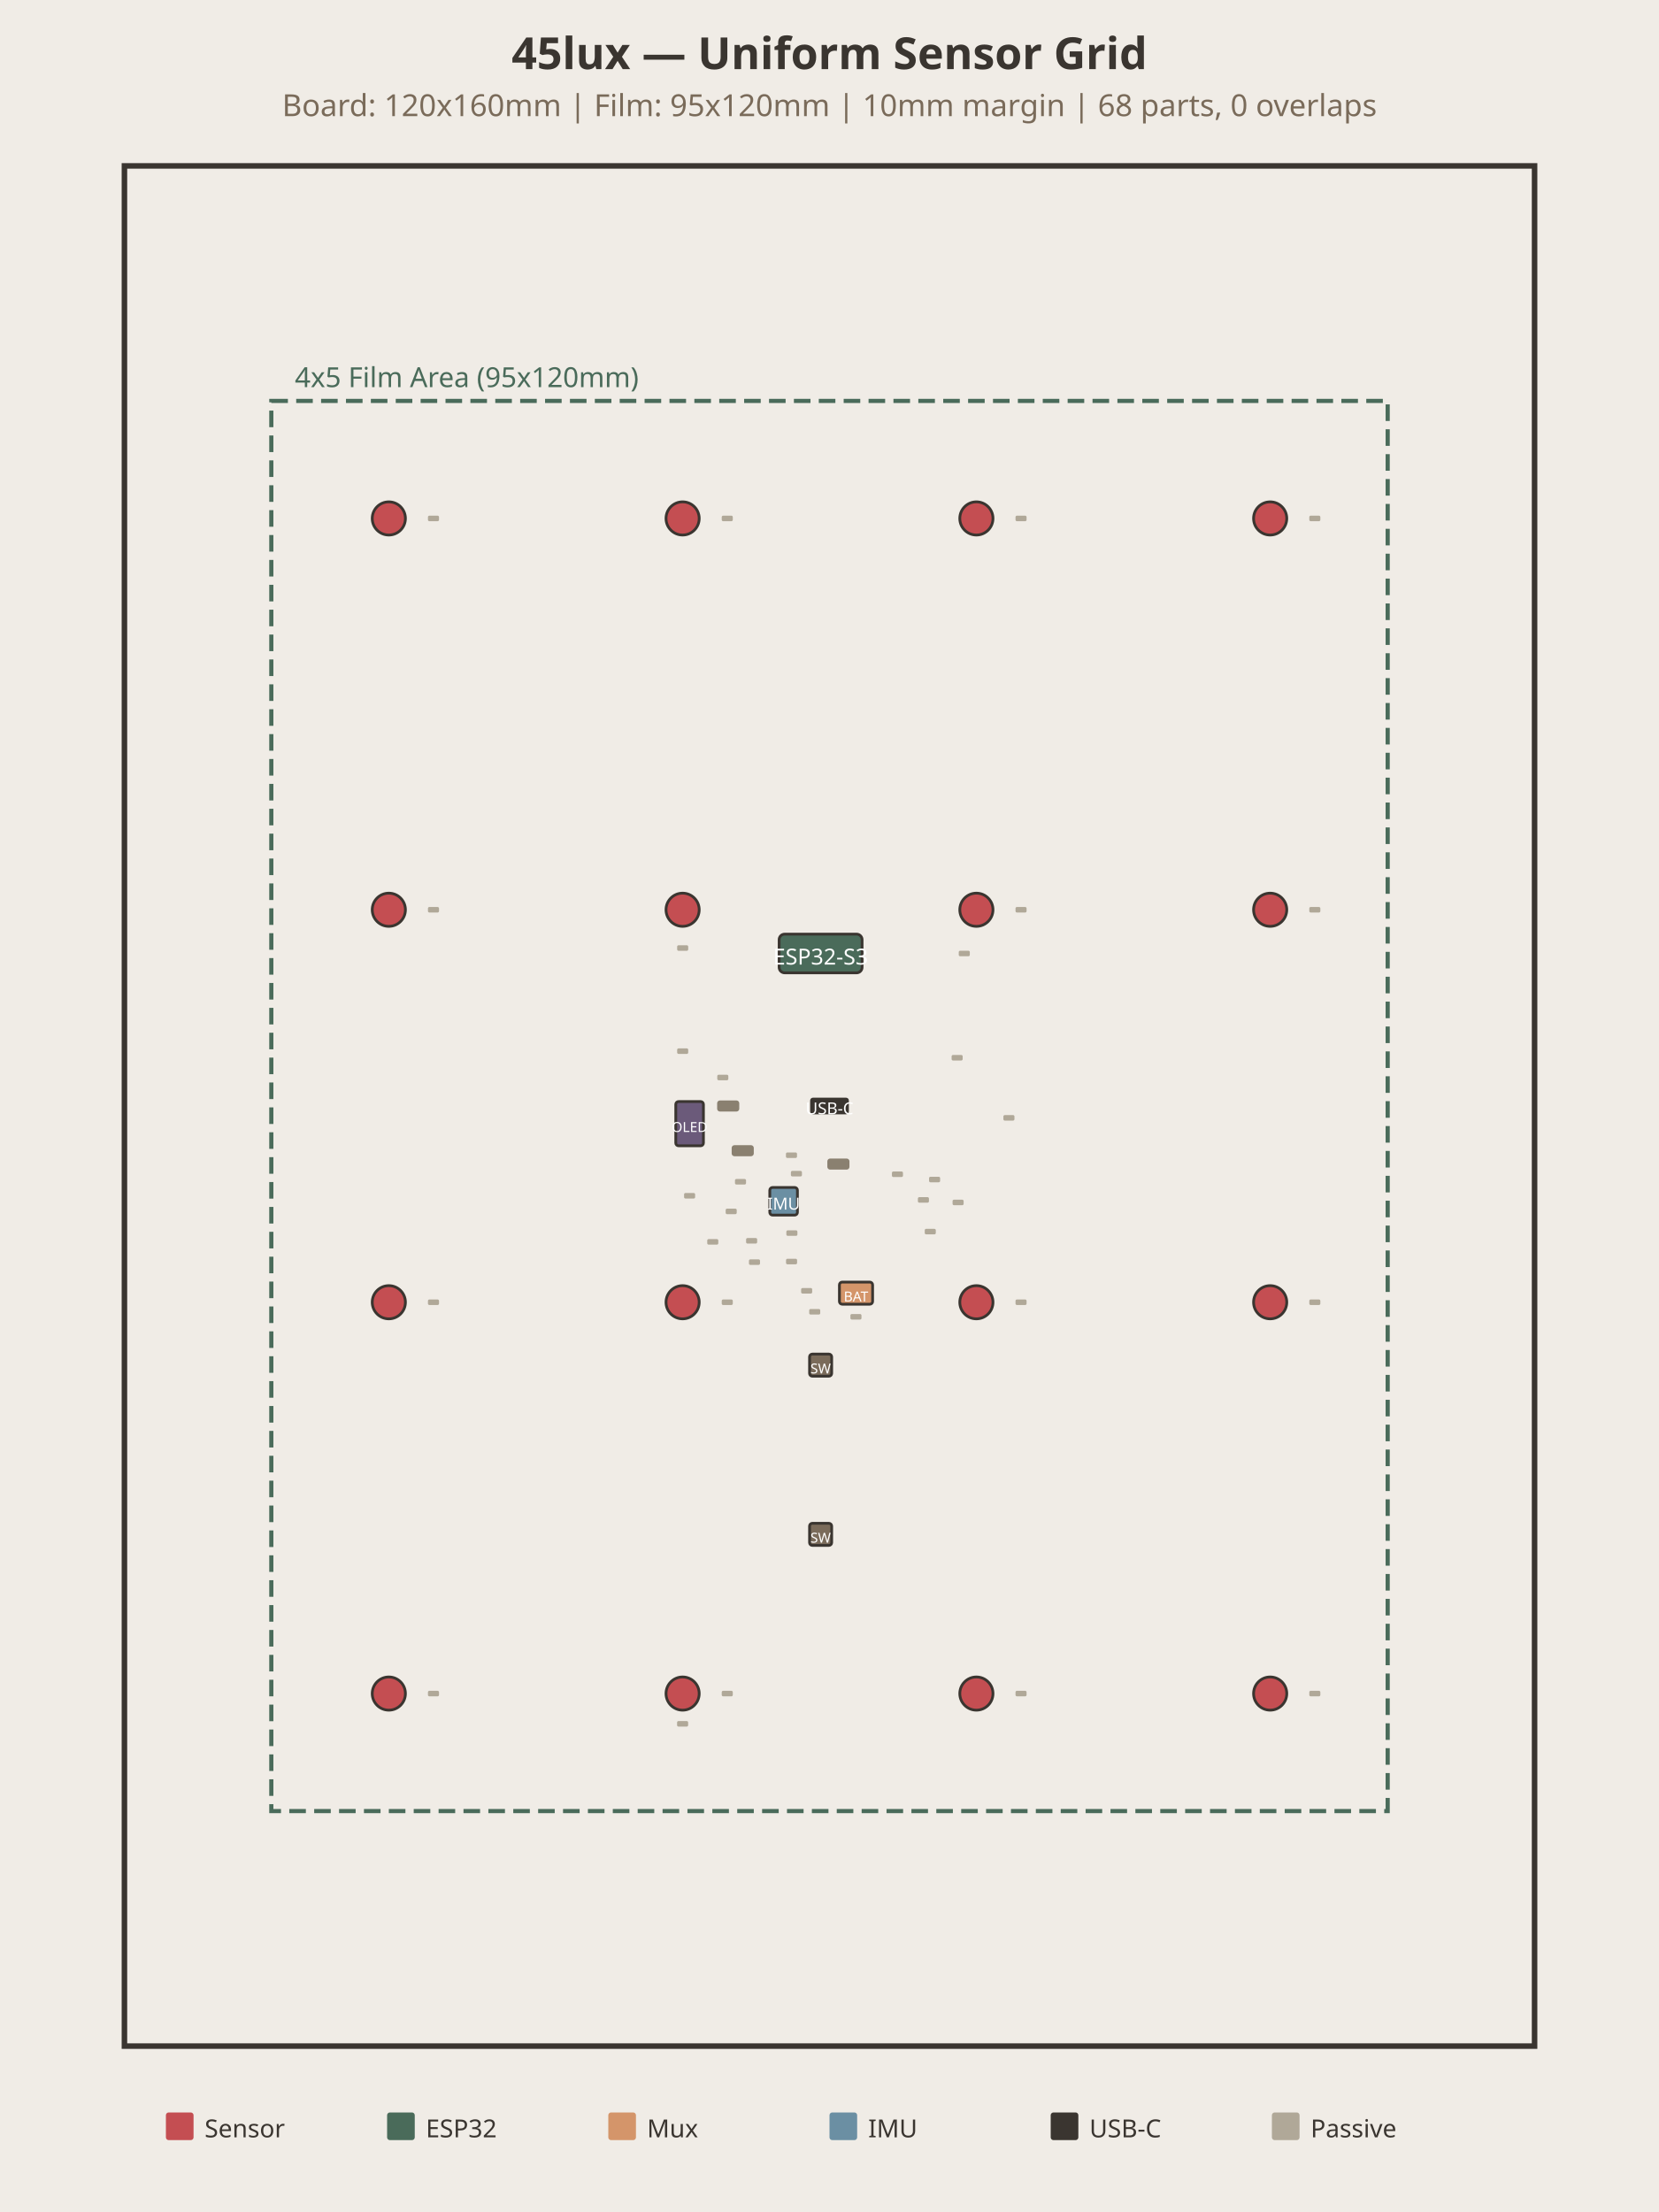
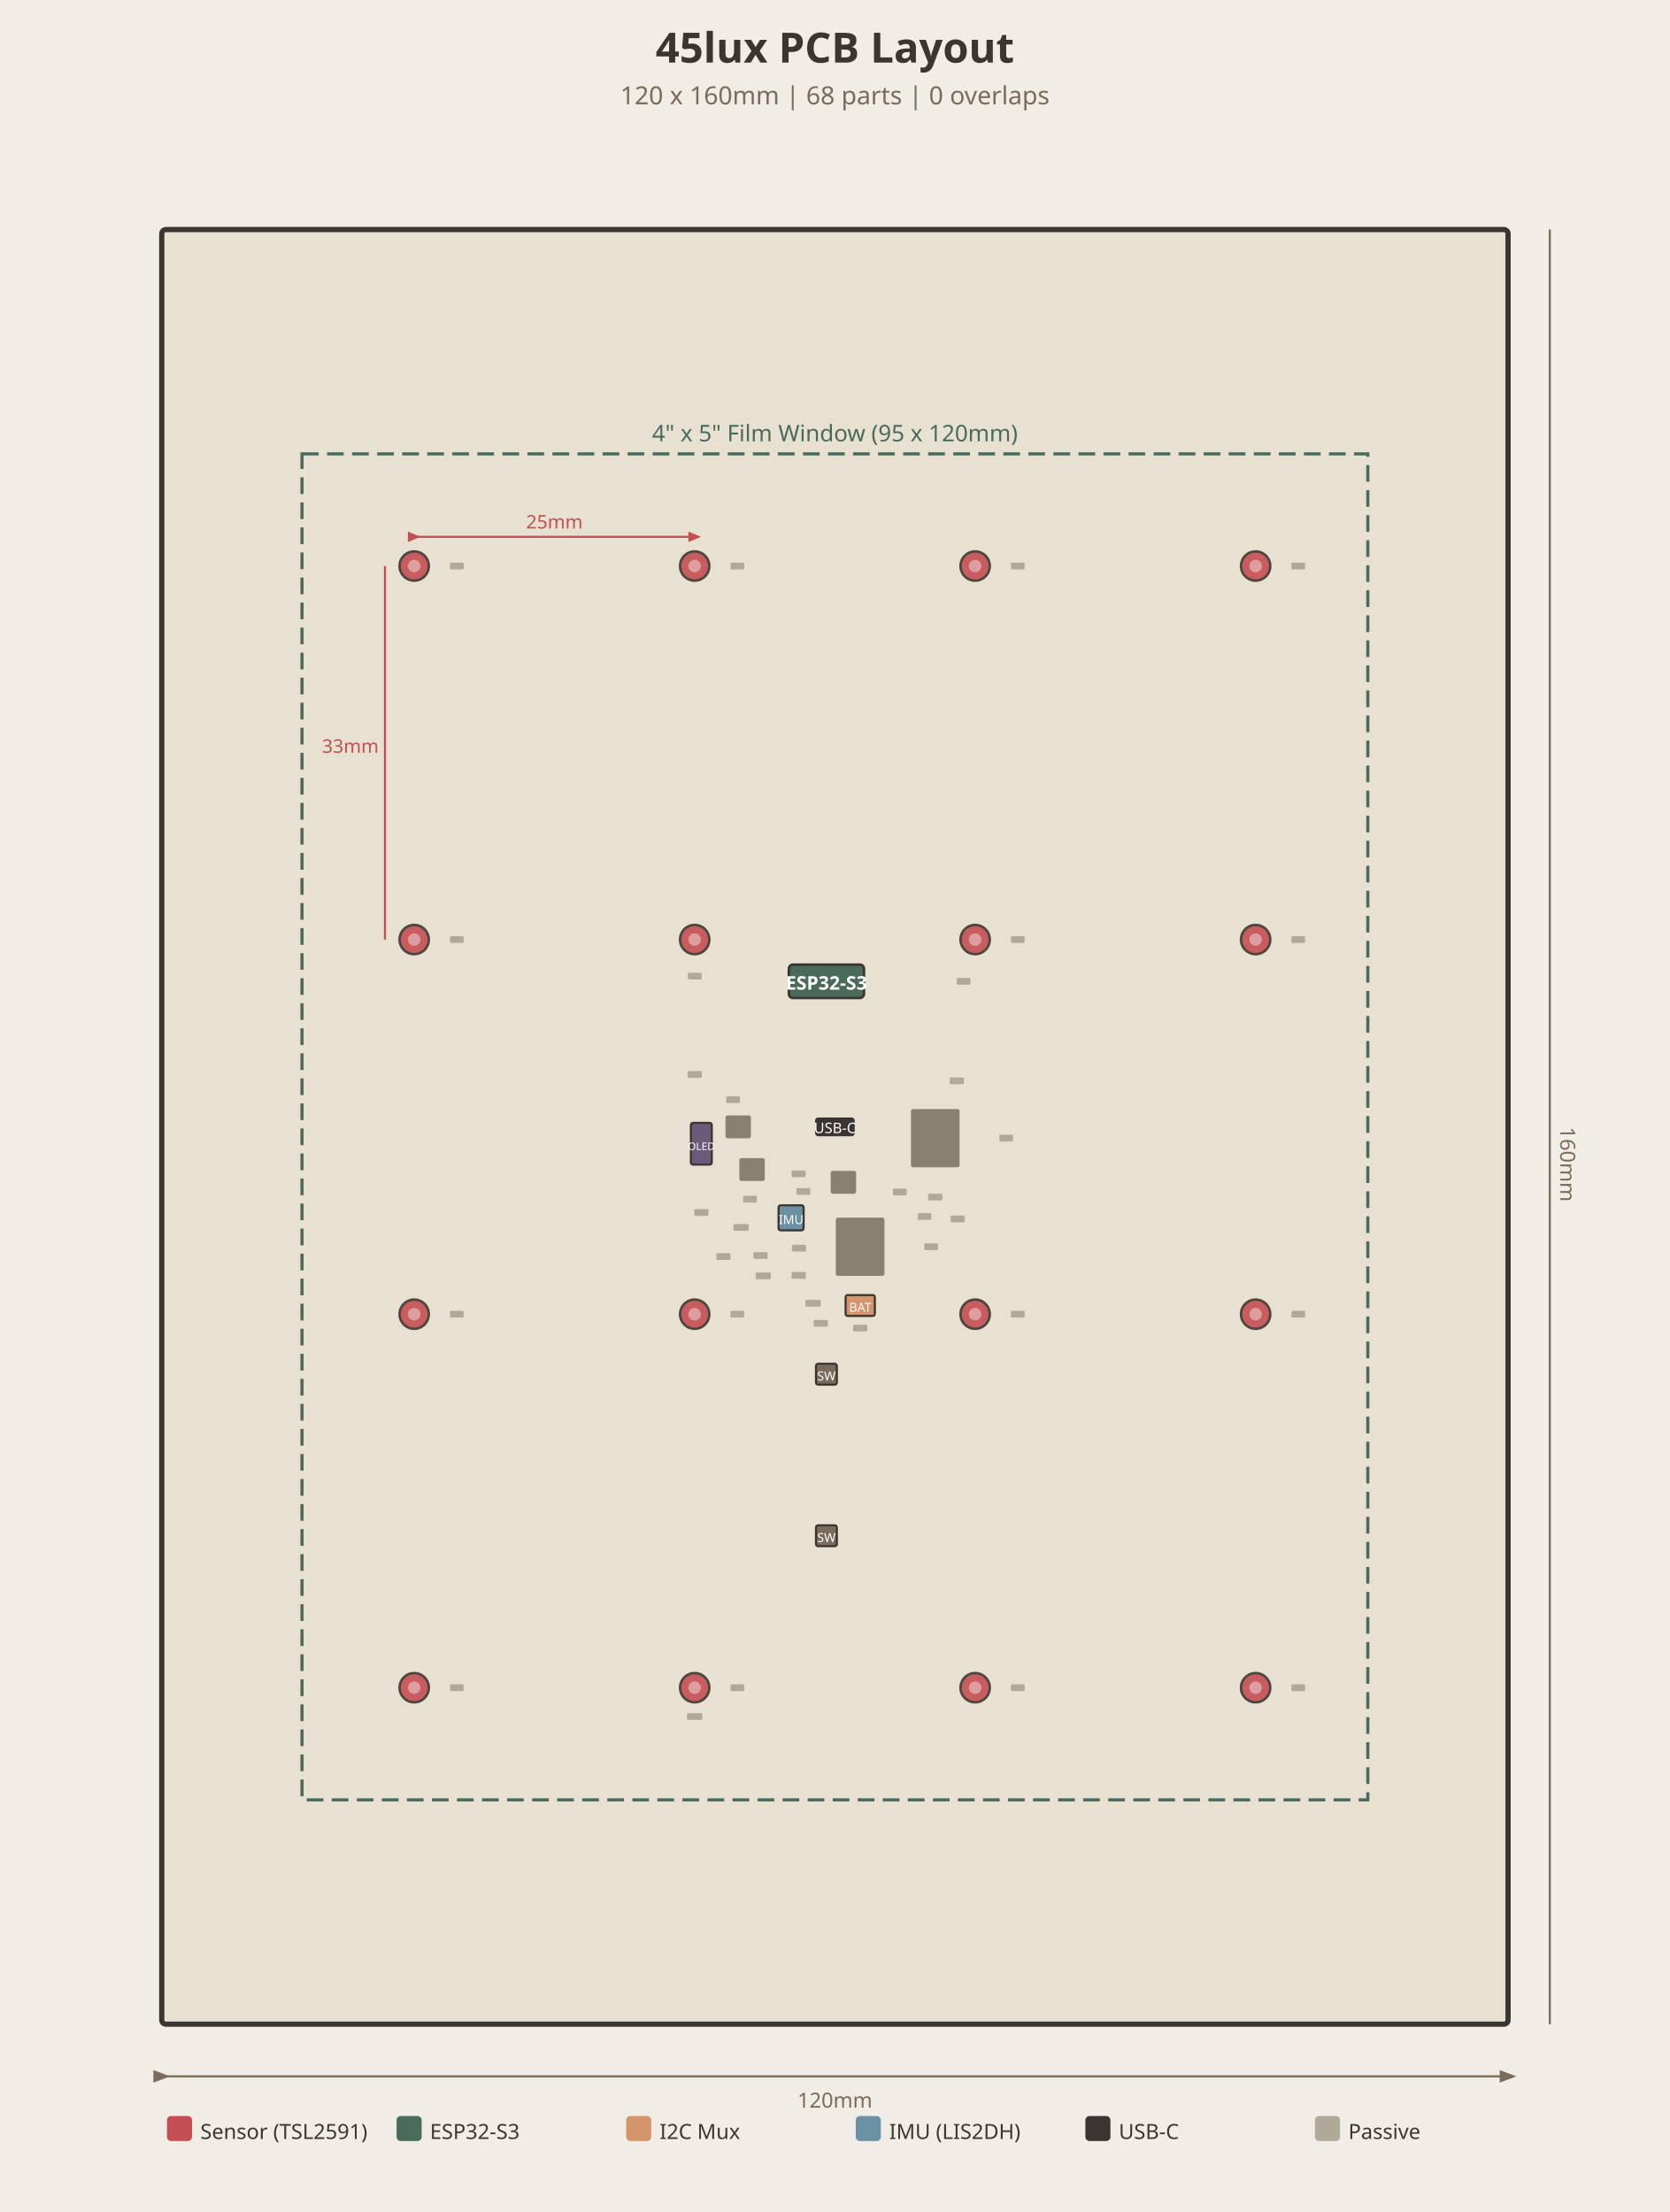
- <svg xmlns="http://www.w3.org/2000/svg" width="600" height="800" viewBox="0 0 600 800">
-   <rect width="600" height="800" fill="#f0ece6" />
-   <rect x="45.0" y="60.0" width="510.0" height="680.0" fill="none" stroke="#3a3530" stroke-width="2" />
-   <rect x="98.125" y="145.0" width="403.75" height="510.0" fill="none" stroke="#4a6b5a" stroke-width="1.5" stroke-dasharray="6,3" />
-   <text x="106.625" y="140.0" font-size="10" fill="#4a6b5a" font-family="sans-serif">4x5 Film Area (95x120mm)</text>
-   <circle cx="140.625" cy="187.5" r="6" fill="#c44e52" stroke="#3a3530" stroke-width="1" />
-   <circle cx="246.875" cy="187.5" r="6" fill="#c44e52" stroke="#3a3530" stroke-width="1" />
-   <circle cx="353.125" cy="187.5" r="6" fill="#c44e52" stroke="#3a3530" stroke-width="1" />
-   <circle cx="459.375" cy="187.5" r="6" fill="#c44e52" stroke="#3a3530" stroke-width="1" />
-   <circle cx="140.625" cy="329.025" r="6" fill="#c44e52" stroke="#3a3530" stroke-width="1" />
-   <circle cx="246.875" cy="329.025" r="6" fill="#c44e52" stroke="#3a3530" stroke-width="1" />
-   <circle cx="353.125" cy="329.025" r="6" fill="#c44e52" stroke="#3a3530" stroke-width="1" />
-   <circle cx="459.375" cy="329.025" r="6" fill="#c44e52" stroke="#3a3530" stroke-width="1" />
-   <circle cx="140.625" cy="470.975" r="6" fill="#c44e52" stroke="#3a3530" stroke-width="1" />
-   <circle cx="246.875" cy="470.975" r="6" fill="#c44e52" stroke="#3a3530" stroke-width="1" />
-   <circle cx="353.125" cy="470.975" r="6" fill="#c44e52" stroke="#3a3530" stroke-width="1" />
-   <circle cx="459.375" cy="470.975" r="6" fill="#c44e52" stroke="#3a3530" stroke-width="1" />
-   <circle cx="140.625" cy="612.5" r="6" fill="#c44e52" stroke="#3a3530" stroke-width="1" />
-   <circle cx="246.875" cy="612.5" r="6" fill="#c44e52" stroke="#3a3530" stroke-width="1" />
-   <circle cx="353.125" cy="612.5" r="6" fill="#c44e52" stroke="#3a3530" stroke-width="1" />
-   <circle cx="459.375" cy="612.5" r="6" fill="#c44e52" stroke="#3a3530" stroke-width="1" />
-   <rect x="293.0" y="397.0" width="14" height="6" fill="#3a3530" rx="1" />
-   <text x="300.0" y="403.0" text-anchor="middle" font-size="6" fill="white" font-family="sans-serif">USB-C</text>
-   <rect x="259.365" y="398.0" width="8" height="4" fill="#8a8070" stroke="none" rx="1" />
-   <rect x="264.618" y="414.168" width="8" height="4" fill="#8a8070" stroke="none" rx="1" />
-   <rect x="299.218" y="419.005" width="8" height="4" fill="#8a8070" stroke="none" rx="1" />
-   <rect x="281.787" y="337.843" width="30" height="14" fill="#4a6b5a" stroke="#3a3530" rx="2" />
-   <text x="296.787" y="348.843" text-anchor="middle" font-size="8" fill="white" font-family="sans-serif">ESP32-S3</text>
-   <rect x="278.404" y="429.462" width="10" height="10" fill="#6b8fa3" stroke="#3a3530" rx="1" />
-   <text x="283.404" y="437.462" text-anchor="middle" font-size="6" fill="white" font-family="sans-serif">IMU</text>
-   <rect x="244.402" y="398.392" width="10" height="16" fill="#6b5a7a" stroke="#3a3530" rx="1" />
-   <text x="249.402" y="409.392" text-anchor="middle" font-size="5" fill="white" font-family="sans-serif">OLED</text>
-   <rect x="322.574" y="423.686" width="4" height="2" fill="#b0a898" stroke="none" rx="0.5" />
-   <rect x="259.41" y="388.693" width="4" height="2" fill="#b0a898" stroke="none" rx="0.5" />
-   <rect x="261.025" y="611.5" width="4" height="2" fill="#b0a898" stroke="none" rx="0.5" />
-   <rect x="367.275" y="469.975" width="4" height="2" fill="#b0a898" stroke="none" rx="0.5" />
-   <rect x="261.025" y="469.975" width="4" height="2" fill="#b0a898" stroke="none" rx="0.5" />
-   <rect x="473.525" y="186.5" width="4" height="2" fill="#b0a898" stroke="none" rx="0.5" />
-   <rect x="362.891" y="403.283" width="4" height="2" fill="#b0a898" stroke="none" rx="0.5" />
-   <rect x="154.775" y="186.5" width="4" height="2" fill="#b0a898" stroke="none" rx="0.5" />
-   <rect x="334.443" y="444.426" width="4" height="2" fill="#b0a898" stroke="none" rx="0.5" />
-   <rect x="154.775" y="328.025" width="4" height="2" fill="#b0a898" stroke="none" rx="0.5" />
-   <rect x="367.275" y="611.5" width="4" height="2" fill="#b0a898" stroke="none" rx="0.5" />
-   <rect x="473.525" y="328.025" width="4" height="2" fill="#b0a898" stroke="none" rx="0.5" />
-   <rect x="473.525" y="611.5" width="4" height="2" fill="#b0a898" stroke="none" rx="0.5" />
-   <rect x="346.744" y="343.843" width="4" height="2" fill="#b0a898" stroke="none" rx="0.5" />
-   <rect x="367.275" y="186.5" width="4" height="2" fill="#b0a898" stroke="none" rx="0.5" />
-   <rect x="154.775" y="611.5" width="4" height="2" fill="#b0a898" stroke="none" rx="0.5" />
-   <rect x="367.275" y="328.025" width="4" height="2" fill="#b0a898" stroke="none" rx="0.5" />
-   <rect x="261.025" y="186.5" width="4" height="2" fill="#b0a898" stroke="none" rx="0.5" />
-   <rect x="244.901" y="341.867" width="4" height="2" fill="#b0a898" stroke="none" rx="0.5" />
-   <rect x="154.775" y="469.975" width="4" height="2" fill="#b0a898" stroke="none" rx="0.5" />
-   <rect x="286.032" y="423.47" width="4" height="2" fill="#b0a898" stroke="none" rx="0.5" />
-   <rect x="473.525" y="469.975" width="4" height="2" fill="#b0a898" stroke="none" rx="0.5" />
-   <rect x="265.814" y="426.397" width="4" height="2" fill="#b0a898" stroke="none" rx="0.5" />
-   <rect x="247.402" y="431.466" width="4" height="2" fill="#b0a898" stroke="none" rx="0.5" />
-   <rect x="336.009" y="425.595" width="4" height="2" fill="#b0a898" stroke="none" rx="0.5" />
-   <rect x="284.397" y="444.965" width="4" height="2" fill="#b0a898" stroke="none" rx="0.5" />
-   <rect x="284.247" y="416.803" width="4" height="2" fill="#b0a898" stroke="none" rx="0.5" />
-   <rect x="262.447" y="437.121" width="4" height="2" fill="#b0a898" stroke="none" rx="0.5" />
-   <rect x="269.836" y="447.754" width="4" height="2" fill="#b0a898" stroke="none" rx="0.5" />
-   <rect x="255.782" y="448.135" width="4" height="2" fill="#b0a898" stroke="none" rx="0.5" />
-   <rect x="270.868" y="455.467" width="4" height="2" fill="#b0a898" stroke="none" rx="0.5" />
-   <rect x="303.589" y="463.684" width="12" height="8" fill="#d4956a" stroke="#3a3530" rx="1" />
-   <text x="309.589" y="470.684" text-anchor="middle" font-size="5" fill="white" font-family="sans-serif">BAT</text>
-   <rect x="289.738" y="465.831" width="4" height="2" fill="#b0a898" stroke="none" rx="0.5" />
-   <rect x="244.902" y="379.161" width="4" height="2" fill="#b0a898" stroke="none" rx="0.5" />
-   <rect x="331.965" y="432.964" width="4" height="2" fill="#b0a898" stroke="none" rx="0.5" />
-   <rect x="344.161" y="381.544" width="4" height="2" fill="#b0a898" stroke="none" rx="0.5" />
-   <rect x="244.875" y="622.444" width="4" height="2" fill="#b0a898" stroke="none" rx="0.5" />
-   <rect x="344.509" y="433.883" width="4" height="2" fill="#b0a898" stroke="none" rx="0.5" />
-   <rect x="307.562" y="475.238" width="4" height="2" fill="#b0a898" stroke="none" rx="0.5" />
-   <rect x="292.787" y="489.721" width="8" height="8" fill="#7a6b5a" stroke="#3a3530" rx="1" />
-   <text x="296.787" y="496.721" text-anchor="middle" font-size="5" fill="white" font-family="sans-serif">SW</text>
-   <rect x="284.281" y="455.251" width="4" height="2" fill="#b0a898" stroke="none" rx="0.5" />
-   <rect x="292.787" y="550.921" width="8" height="8" fill="#7a6b5a" stroke="#3a3530" rx="1" />
-   <text x="296.787" y="557.921" text-anchor="middle" font-size="5" fill="white" font-family="sans-serif">SW</text>
-   <rect x="292.653" y="473.423" width="4" height="2" fill="#b0a898" stroke="none" rx="0.5" />
-   <text x="300.0" y="25" text-anchor="middle" font-size="16" fill="#3a3530" font-family="sans-serif" font-weight="bold">45lux — Uniform Sensor Grid</text>
-   <text x="300.0" y="42" text-anchor="middle" font-size="11" fill="#7a6b5a" font-family="sans-serif">Board: 120x160mm | Film: 95x120mm | 10mm margin | 68 parts, 0 overlaps</text>
-   <rect x="60" y="764" width="10" height="10" fill="#c44e52" rx="1" />
-   <text x="74" y="773" font-size="9" fill="#3a3530" font-family="sans-serif">Sensor</text>
-   <rect x="140" y="764" width="10" height="10" fill="#4a6b5a" rx="1" />
-   <text x="154" y="773" font-size="9" fill="#3a3530" font-family="sans-serif">ESP32</text>
-   <rect x="220" y="764" width="10" height="10" fill="#d4956a" rx="1" />
-   <text x="234" y="773" font-size="9" fill="#3a3530" font-family="sans-serif">Mux</text>
-   <rect x="300" y="764" width="10" height="10" fill="#6b8fa3" rx="1" />
-   <text x="314" y="773" font-size="9" fill="#3a3530" font-family="sans-serif">IMU</text>
-   <rect x="380" y="764" width="10" height="10" fill="#3a3530" rx="1" />
-   <text x="394" y="773" font-size="9" fill="#3a3530" font-family="sans-serif">USB-C</text>
-   <rect x="460" y="764" width="10" height="10" fill="#b0a898" rx="1" />
-   <text x="474" y="773" font-size="9" fill="#3a3530" font-family="sans-serif">Passive</text>
+ <svg xmlns="http://www.w3.org/2000/svg" width="800" height="1060" viewBox="0 0 800 1060">
+   <style>text { font-family: "Nunito", sans-serif; }</style>
+   <rect width="800" height="1060" fill="#f0ece6" />
+   <text x="400.0" y="30" text-anchor="middle" font-size="20" fill="#3a3530" font-weight="bold">45lux PCB Layout</text>
+   <text x="400.0" y="50" text-anchor="middle" font-size="12" fill="#7a6b5a">120 x 160mm | 68 parts | 0 overlaps</text>
+   <rect x="77.5" y="110.0" width="645.0" height="860.0" fill="#e8e0d0" stroke="#3a3530" stroke-width="2.5" rx="2" />
+   <rect x="144.688" y="217.5" width="510.625" height="645.0" fill="none" stroke="#4a6b5a" stroke-width="1.5" stroke-dasharray="8,4" />
+   <text x="400.0" y="211.5" text-anchor="middle" font-size="11" fill="#4a6b5a">4" x 5" Film Window (95 x 120mm)</text>
+   <line x1="77.5" y1="995.0" x2="722.5" y2="995.0" stroke="#7a6b5a" stroke-width="1" marker-start="url(#arr)" marker-end="url(#arr)" />
+   <text x="400.0" y="1010.0" text-anchor="middle" font-size="10" fill="#7a6b5a">120mm</text>
+   <line x1="742.5" y1="110.0" x2="742.5" y2="970.0" stroke="#7a6b5a" stroke-width="1" />
+   <text x="747.5" y="540.0" font-size="10" fill="#7a6b5a" transform="rotate(90,747.5,540.0)">160mm</text>
+   <defs>
+     <marker id="arr" markerWidth="8" markerHeight="6" refX="4" refY="3" orient="auto">
+       <path d="M0,0 L8,3 L0,6 Z" fill="#7a6b5a" />
+     </marker>
+   </defs>
+   <circle cx="198.438" cy="271.25" r="7" fill="#c44e52" stroke="#3a3530" stroke-width="1.2" opacity="0.9" />
+   <circle cx="198.438" cy="271.25" r="3" fill="white" opacity="0.4" />
+   <circle cx="332.812" cy="271.25" r="7" fill="#c44e52" stroke="#3a3530" stroke-width="1.2" opacity="0.9" />
+   <circle cx="332.812" cy="271.25" r="3" fill="white" opacity="0.4" />
+   <circle cx="467.188" cy="271.25" r="7" fill="#c44e52" stroke="#3a3530" stroke-width="1.2" opacity="0.9" />
+   <circle cx="467.188" cy="271.25" r="3" fill="white" opacity="0.4" />
+   <circle cx="601.562" cy="271.25" r="7" fill="#c44e52" stroke="#3a3530" stroke-width="1.2" opacity="0.9" />
+   <circle cx="601.562" cy="271.25" r="3" fill="white" opacity="0.4" />
+   <circle cx="198.438" cy="450.238" r="7" fill="#c44e52" stroke="#3a3530" stroke-width="1.2" opacity="0.9" />
+   <circle cx="198.438" cy="450.238" r="3" fill="white" opacity="0.4" />
+   <circle cx="332.812" cy="450.238" r="7" fill="#c44e52" stroke="#3a3530" stroke-width="1.2" opacity="0.9" />
+   <circle cx="332.812" cy="450.238" r="3" fill="white" opacity="0.4" />
+   <circle cx="467.188" cy="450.238" r="7" fill="#c44e52" stroke="#3a3530" stroke-width="1.2" opacity="0.9" />
+   <circle cx="467.188" cy="450.238" r="3" fill="white" opacity="0.4" />
+   <circle cx="601.562" cy="450.238" r="7" fill="#c44e52" stroke="#3a3530" stroke-width="1.2" opacity="0.9" />
+   <circle cx="601.562" cy="450.238" r="3" fill="white" opacity="0.4" />
+   <circle cx="198.438" cy="629.763" r="7" fill="#c44e52" stroke="#3a3530" stroke-width="1.2" opacity="0.9" />
+   <circle cx="198.438" cy="629.763" r="3" fill="white" opacity="0.4" />
+   <circle cx="332.812" cy="629.763" r="7" fill="#c44e52" stroke="#3a3530" stroke-width="1.2" opacity="0.9" />
+   <circle cx="332.812" cy="629.763" r="3" fill="white" opacity="0.4" />
+   <circle cx="467.188" cy="629.763" r="7" fill="#c44e52" stroke="#3a3530" stroke-width="1.2" opacity="0.9" />
+   <circle cx="467.188" cy="629.763" r="3" fill="white" opacity="0.4" />
+   <circle cx="601.562" cy="629.763" r="7" fill="#c44e52" stroke="#3a3530" stroke-width="1.2" opacity="0.9" />
+   <circle cx="601.562" cy="629.763" r="3" fill="white" opacity="0.4" />
+   <circle cx="198.438" cy="808.75" r="7" fill="#c44e52" stroke="#3a3530" stroke-width="1.2" opacity="0.9" />
+   <circle cx="198.438" cy="808.75" r="3" fill="white" opacity="0.4" />
+   <circle cx="332.812" cy="808.75" r="7" fill="#c44e52" stroke="#3a3530" stroke-width="1.2" opacity="0.9" />
+   <circle cx="332.812" cy="808.75" r="3" fill="white" opacity="0.4" />
+   <circle cx="467.188" cy="808.75" r="7" fill="#c44e52" stroke="#3a3530" stroke-width="1.2" opacity="0.9" />
+   <circle cx="467.188" cy="808.75" r="3" fill="white" opacity="0.4" />
+   <circle cx="601.562" cy="808.75" r="7" fill="#c44e52" stroke="#3a3530" stroke-width="1.2" opacity="0.9" />
+   <circle cx="601.562" cy="808.75" r="3" fill="white" opacity="0.4" />
+   <rect x="391.0" y="536.0" width="18" height="8" fill="#3a3530" stroke="#3a3530" rx="1" stroke-width="1" />
+   <text x="400.0" y="543.0" text-anchor="middle" font-size="7" fill="white">USB-C</text>
+   <rect x="347.58" y="534.518" width="12.174" height="10.965" fill="#8a8070" stroke="none" rx="1" />
+   <rect x="354.224" y="554.965" width="12.174" height="10.965" fill="#8a8070" stroke="none" rx="1" />
+   <rect x="397.982" y="561.083" width="12.174" height="10.965" fill="#8a8070" stroke="none" rx="1" />
+   <rect x="377.937" y="462.243" width="36" height="16" fill="#4a6b5a" stroke="#3a3530" rx="2" stroke-width="1.2" />
+   <text x="395.937" y="474.243" text-anchor="middle" font-size="9" fill="white" font-weight="bold">ESP32-S3</text>
+   <rect x="436.421" y="531.468" width="23.301" height="27.896" fill="#8a8070" stroke="none" rx="1" />
+   <rect x="400.443" y="583.502" width="23.301" height="27.896" fill="#8a8070" stroke="none" rx="1" />
+   <rect x="373.011" y="577.584" width="12" height="12" fill="#6b8fa3" stroke="#3a3530" rx="1" stroke-width="1" />
+   <text x="379.011" y="586.584" text-anchor="middle" font-size="6" fill="white">IMU</text>
+   <rect x="331.009" y="538.084" width="10" height="20" fill="#6b5a7a" stroke="#3a3530" rx="1" stroke-width="1" />
+   <text x="336.009" y="551.084" text-anchor="middle" font-size="5" fill="white">OLED</text>
+   <rect x="427.8" y="569.607" width="6.558" height="3.225" fill="#b0a898" stroke="none" rx="0.5" />
+   <rect x="347.917" y="525.352" width="6.558" height="3.225" fill="#b0a898" stroke="none" rx="0.5" />
+   <rect x="349.959" y="807.138" width="6.558" height="3.225" fill="#b0a898" stroke="none" rx="0.5" />
+   <rect x="484.334" y="628.15" width="6.558" height="3.225" fill="#b0a898" stroke="none" rx="0.5" />
+   <rect x="349.959" y="628.15" width="6.558" height="3.225" fill="#b0a898" stroke="none" rx="0.5" />
+   <rect x="618.709" y="269.637" width="6.558" height="3.225" fill="#b0a898" stroke="none" rx="0.5" />
+   <rect x="478.789" y="543.804" width="6.558" height="3.225" fill="#b0a898" stroke="none" rx="0.5" />
+   <rect x="215.584" y="269.637" width="6.558" height="3.225" fill="#b0a898" stroke="none" rx="0.5" />
+   <rect x="442.812" y="595.838" width="6.558" height="3.225" fill="#b0a898" stroke="none" rx="0.5" />
+   <rect x="215.584" y="448.625" width="6.558" height="3.225" fill="#b0a898" stroke="none" rx="0.5" />
+   <rect x="484.334" y="807.138" width="6.558" height="3.225" fill="#b0a898" stroke="none" rx="0.5" />
+   <rect x="618.709" y="448.625" width="6.558" height="3.225" fill="#b0a898" stroke="none" rx="0.5" />
+   <rect x="618.709" y="807.138" width="6.558" height="3.225" fill="#b0a898" stroke="none" rx="0.5" />
+   <rect x="458.368" y="468.631" width="6.558" height="3.225" fill="#b0a898" stroke="none" rx="0.5" />
+   <rect x="484.334" y="269.637" width="6.558" height="3.225" fill="#b0a898" stroke="none" rx="0.5" />
+   <rect x="215.584" y="807.138" width="6.558" height="3.225" fill="#b0a898" stroke="none" rx="0.5" />
+   <rect x="484.334" y="448.625" width="6.558" height="3.225" fill="#b0a898" stroke="none" rx="0.5" />
+   <rect x="349.959" y="269.637" width="6.558" height="3.225" fill="#b0a898" stroke="none" rx="0.5" />
+   <rect x="329.567" y="466.131" width="6.558" height="3.225" fill="#b0a898" stroke="none" rx="0.5" />
+   <rect x="215.584" y="628.15" width="6.558" height="3.225" fill="#b0a898" stroke="none" rx="0.5" />
+   <rect x="381.585" y="569.334" width="6.558" height="3.225" fill="#b0a898" stroke="none" rx="0.5" />
+   <rect x="618.709" y="628.15" width="6.558" height="3.225" fill="#b0a898" stroke="none" rx="0.5" />
+   <rect x="356.015" y="573.037" width="6.558" height="3.225" fill="#b0a898" stroke="none" rx="0.5" />
+   <rect x="332.622" y="579.447" width="6.772" height="3.225" fill="#b0a898" stroke="none" rx="0.5" />
+   <rect x="444.685" y="572.023" width="6.772" height="3.225" fill="#b0a898" stroke="none" rx="0.5" />
+   <rect x="379.41" y="596.52" width="6.772" height="3.225" fill="#b0a898" stroke="none" rx="0.5" />
+   <rect x="379.22" y="560.903" width="6.772" height="3.225" fill="#b0a898" stroke="none" rx="0.5" />
+   <rect x="351.381" y="586.599" width="7.31" height="3.225" fill="#b0a898" stroke="none" rx="0.5" />
+   <rect x="360.995" y="600.047" width="6.772" height="3.225" fill="#b0a898" stroke="none" rx="0.5" />
+   <rect x="343.22" y="600.529" width="6.772" height="3.225" fill="#b0a898" stroke="none" rx="0.5" />
+   <rect x="362.058" y="609.801" width="7.256" height="3.225" fill="#b0a898" stroke="none" rx="0.5" />
+   <rect x="405.127" y="620.6" width="14" height="10" fill="#d4956a" stroke="#3a3530" rx="1" stroke-width="1" />
+   <text x="412.127" y="628.6" text-anchor="middle" font-size="6" fill="white">BAT</text>
+   <rect x="385.896" y="622.909" width="7.31" height="3.225" fill="#b0a898" stroke="none" rx="0.5" />
+   <rect x="329.46" y="513.297" width="6.772" height="3.225" fill="#b0a898" stroke="none" rx="0.5" />
+   <rect x="439.677" y="581.342" width="6.558" height="3.225" fill="#b0a898" stroke="none" rx="0.5" />
+   <rect x="454.993" y="516.31" width="6.772" height="3.225" fill="#b0a898" stroke="none" rx="0.5" />
+   <rect x="329.158" y="820.978" width="7.31" height="3.225" fill="#b0a898" stroke="none" rx="0.5" />
+   <rect x="455.435" y="582.504" width="6.772" height="3.225" fill="#b0a898" stroke="none" rx="0.5" />
+   <rect x="408.707" y="634.807" width="6.772" height="3.225" fill="#b0a898" stroke="none" rx="0.5" />
+   <rect x="390.937" y="653.529" width="10" height="10" fill="#7a6b5a" stroke="#3a3530" rx="1" stroke-width="1" />
+   <text x="395.937" y="661.529" text-anchor="middle" font-size="6" fill="white">SW</text>
+   <rect x="379.263" y="609.528" width="6.772" height="3.225" fill="#b0a898" stroke="none" rx="0.5" />
+   <rect x="390.937" y="730.929" width="10" height="10" fill="#7a6b5a" stroke="#3a3530" rx="1" stroke-width="1" />
+   <text x="395.937" y="738.929" text-anchor="middle" font-size="6" fill="white">SW</text>
+   <rect x="389.851" y="632.51" width="6.772" height="3.225" fill="#b0a898" stroke="none" rx="0.5" />
+   <line x1="198.438" y1="257.25" x2="332.812" y2="257.25" stroke="#c44e52" stroke-width="1" marker-start="url(#arr2)" marker-end="url(#arr2)" />
+   <text x="265.625" y="253.25" text-anchor="middle" font-size="9" fill="#c44e52">25mm</text>
+   <line x1="184.438" y1="271.25" x2="184.438" y2="450.238" stroke="#c44e52" stroke-width="1" />
+   <text x="181.438" y="360.744" text-anchor="end" font-size="9" fill="#c44e52">33mm</text>
+   <defs>
+     <marker id="arr2" markerWidth="6" markerHeight="5" refX="3" refY="2.5" orient="auto">
+       <path d="M0,0 L6,2.5 L0,5 Z" fill="#c44e52" />
+     </marker>
+   </defs>
+   <rect x="80" y="1014" width="12" height="12" fill="#c44e52" rx="2" />
+   <text x="96" y="1025" font-size="10" fill="#3a3530">Sensor (TSL2591)</text>
+   <rect x="190" y="1014" width="12" height="12" fill="#4a6b5a" rx="2" />
+   <text x="206" y="1025" font-size="10" fill="#3a3530">ESP32-S3</text>
+   <rect x="300" y="1014" width="12" height="12" fill="#d4956a" rx="2" />
+   <text x="316" y="1025" font-size="10" fill="#3a3530">I2C Mux</text>
+   <rect x="410" y="1014" width="12" height="12" fill="#6b8fa3" rx="2" />
+   <text x="426" y="1025" font-size="10" fill="#3a3530">IMU (LIS2DH)</text>
+   <rect x="520" y="1014" width="12" height="12" fill="#3a3530" rx="2" />
+   <text x="536" y="1025" font-size="10" fill="#3a3530">USB-C</text>
+   <rect x="630" y="1014" width="12" height="12" fill="#b0a898" rx="2" />
+   <text x="646" y="1025" font-size="10" fill="#3a3530">Passive</text>
</svg>
